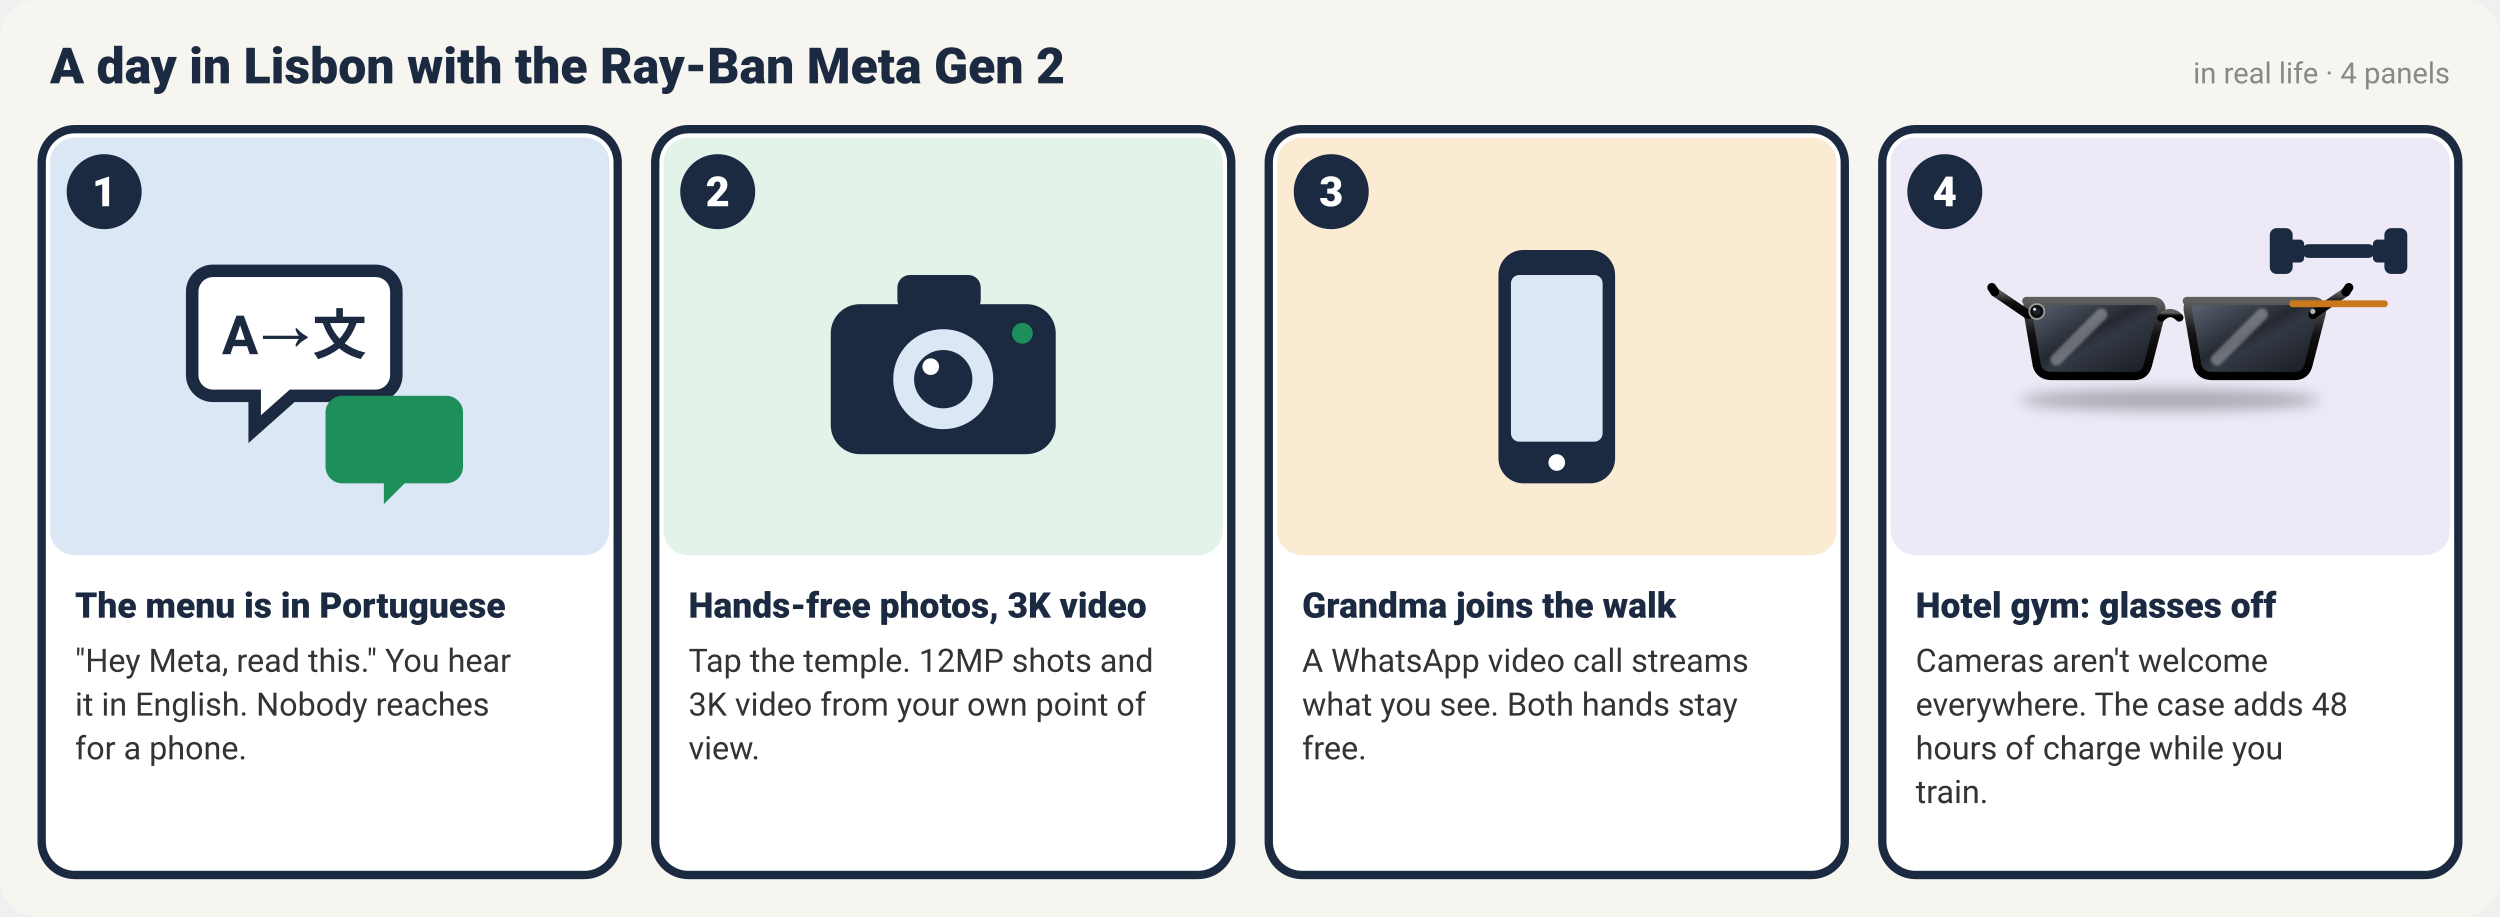
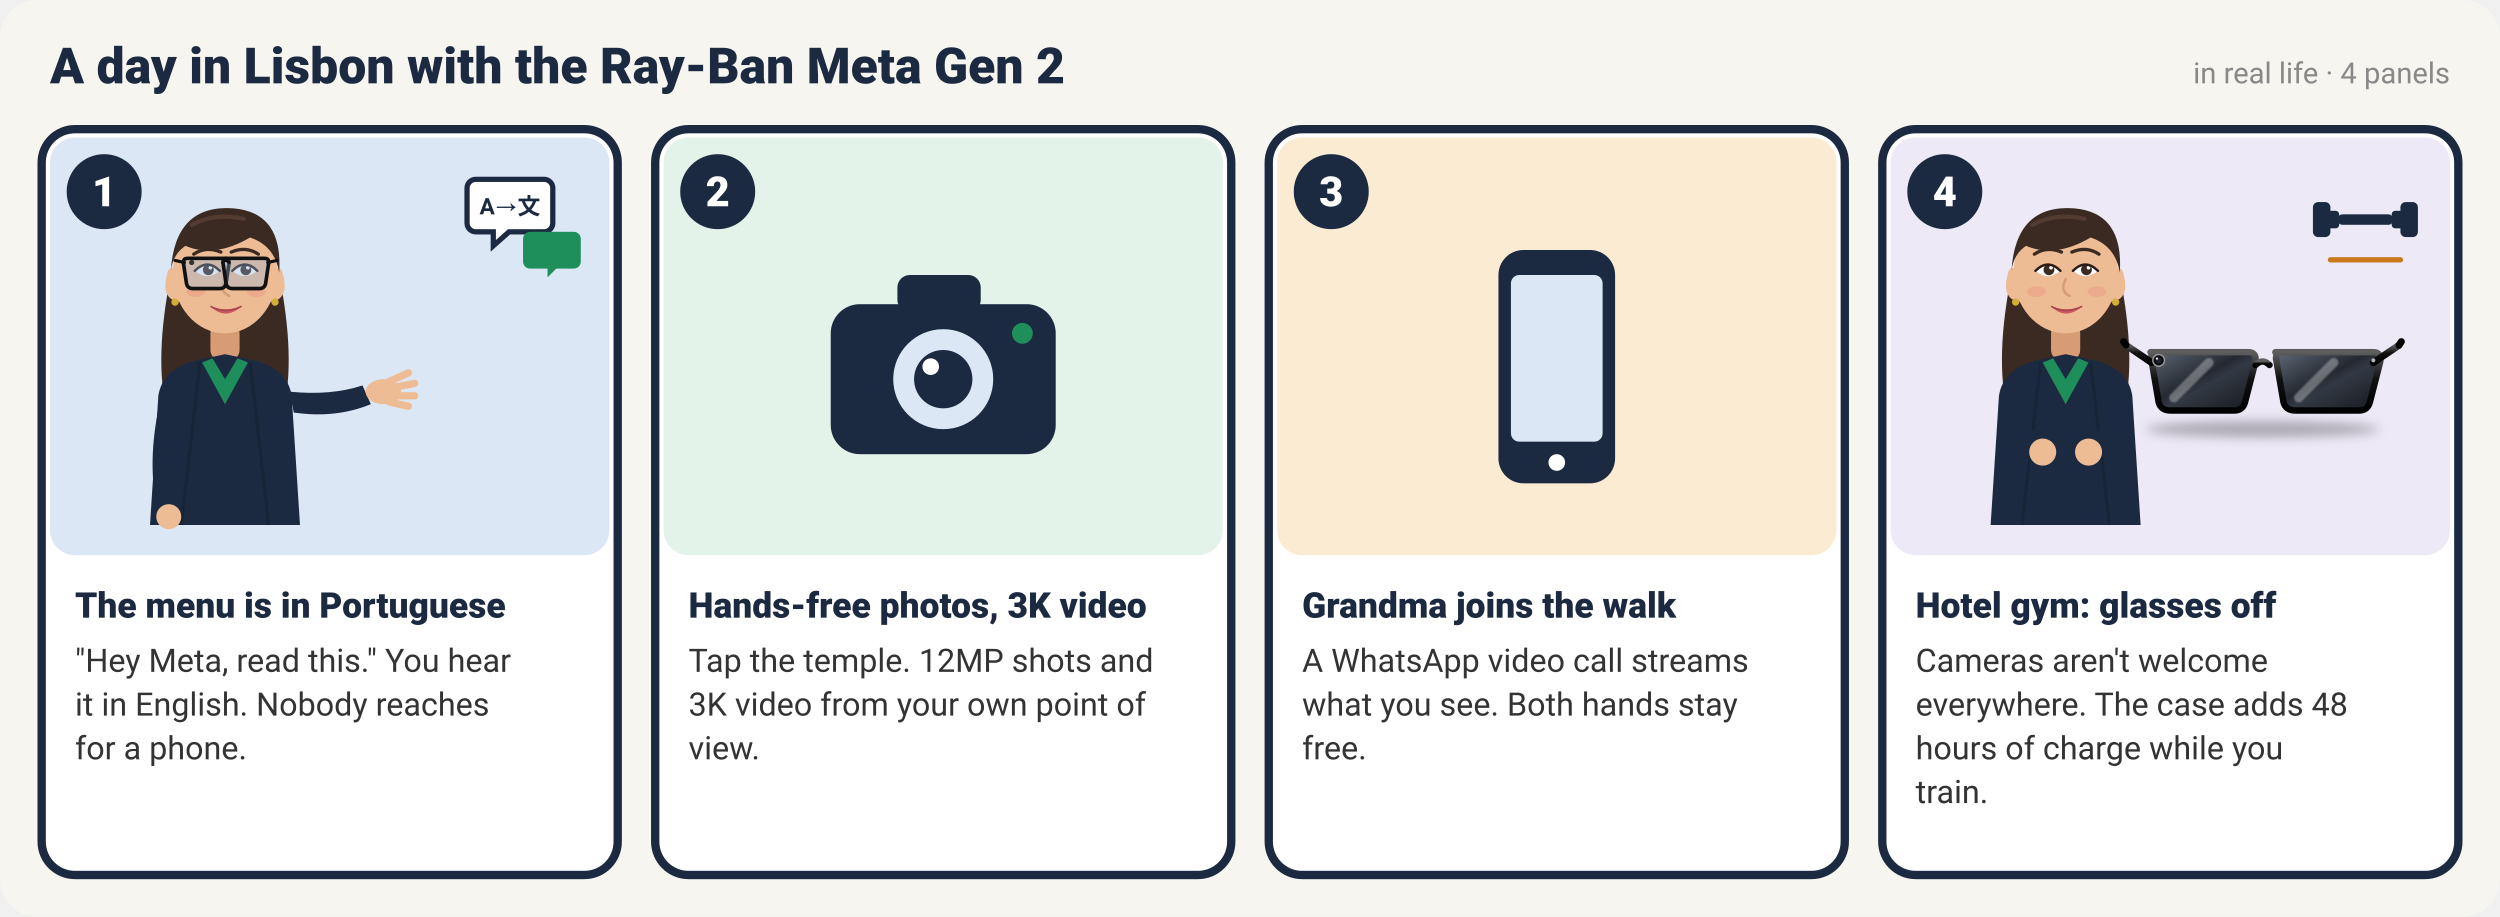
<svg xmlns="http://www.w3.org/2000/svg" viewBox="0 0 1200 440" role="img" aria-label="A day in Lisbon with the Ray-Ban Meta Gen 2">
  <rect width="1200" height="440" rx="18" fill="#F7F5F0" />
  <text x="24" y="40" font-family="-apple-system,Segoe UI,Roboto,Helvetica,Arial,sans-serif" font-size="24" font-weight="800" fill="#1B2A41">A day in Lisbon with the Ray-Ban Meta Gen 2</text>
  <text x="1176" y="40" text-anchor="end" font-family="-apple-system,Segoe UI,Roboto,Helvetica,Arial,sans-serif" font-size="14" fill="#888">in real life · 4 panels</text>
  <rect x="20.0" y="62" width="276.5" height="358" rx="16" fill="#fff" stroke="#1B2A41" stroke-width="4" />
  <rect x="24.0" y="66" width="268.5" height="200.48" rx="12" fill="#DCE7F5" />
  <circle cx="50.0" cy="92" r="18" fill="#1B2A41" />
  <text x="50.0" y="99" text-anchor="middle" font-family="-apple-system,Segoe UI,Roboto,Helvetica,Arial,sans-serif" font-size="20" font-weight="800" fill="#fff">1</text>
-   <g transform="translate(88.25 106) scale(1.0)">
+   <g transform="translate(28.0 72) scale(0.5)">
+     <path d="M 108 120 Q 92 200 104 250 L 216 250 Q 228 200 212 120 Q 160 40 108 120 Z" fill="#3A2A22" />
+     <rect x="146" y="166" width="28" height="36" rx="10" fill="#D89C74" />
+     <path d="M 96 236 Q 100 210 132 202 L 160 196 L 188 202 Q 220 210 224 236 L 232 360 L 88 360 Z" fill="#1B2A41" />
+     <path d="M 138 204 L 160 244 L 182 204 L 172 200 L 160 220 L 148 200 Z" fill="#1E8E5A" />
+     <path d="M 136 204 L 118 360 M 184 204 L 202 360" stroke="#14202F" stroke-width="3" fill="none" opacity="0.6" />
+     <path d="M 98 240 Q 84 300 96 350 L 116 348 Q 108 300 118 244 Z" fill="#1B2A41" />
+     <circle cx="106" cy="352" r="12" fill="#EDBB94" />
+     <ellipse cx="160" cy="118" rx="50" ry="58" fill="#EDBB94" />
+     <path d="M 110 118 q -8 26 12 22 M 210 118 q 8 26 -12 22" stroke="#EDBB94" stroke-width="10" stroke-linecap="round" fill="none" />
+     <path d="M 108 116 Q 112 52 168 56 Q 216 60 212 118 Q 208 92 184 84 Q 150 104 122 92 Q 110 100 108 116 Z" fill="#3A2A22" />
+     <path d="M 128 72 Q 150 60 178 66" stroke="#5A4034" stroke-width="4" fill="none" stroke-linecap="round" opacity="0.8" />
+     <path d="M 130 100 q 12 -8 26 -2 M 166 98 q 14 -6 26 2" stroke="#3A2A22" stroke-width="3.2" fill="none" stroke-linecap="round" />
+     <path d="M 131 116 q 12 -12 24 0 q -12 10 -24 0 z" fill="#fff" />
+     <circle cx="144" cy="115" r="5.2" fill="#3B2A22" />
+     <circle cx="146" cy="113" r="1.8" fill="#fff" />
+     <path d="M 131 116 q 12 -12 24 0" stroke="#2A1D17" stroke-width="2.4" fill="none" stroke-linecap="round" />
+     <path d="M 167 116 q 12 -12 24 0 q -12 10 -24 0 z" fill="#fff" />
+     <circle cx="180" cy="115" r="5.2" fill="#3B2A22" />
+     <circle cx="182" cy="113" r="1.8" fill="#fff" />
+     <path d="M 167 116 q 12 -12 24 0" stroke="#2A1D17" stroke-width="2.4" fill="none" stroke-linecap="round" />
+     <path d="M 160 124 q -6 12 4 16" stroke="#D89C74" stroke-width="2.4" fill="none" stroke-linecap="round" />
+     <path d="M 146 150 q 14 14 30 0 q -15 6 -30 0 z" fill="#C9575D" />
+     <path d="M 146 150 q 14 8 30 0" stroke="#A8434A" stroke-width="1.5" fill="none" />
+     <ellipse cx="132" cy="136" rx="9" ry="5" fill="#E58A7A" opacity="0.35" />
+     <ellipse cx="190" cy="136" rx="9" ry="5" fill="#E58A7A" opacity="0.35" />
+     <circle cx="112" cy="146" r="3.5" fill="#D4AF37" />
+     <circle cx="208" cy="146" r="3.5" fill="#D4AF37" />
+     <path d="M 124 104 h 36 q 4 0 4 4 l -3 20 q -1 5 -6 5 h -26 q -5 0 -6 -5 l -3 -20 q 0 -4 4 -4 z" fill="#8FB3D9" fill-opacity="0.35" stroke="#111" stroke-width="3.5" stroke-linejoin="round" />
+     <path d="M 162 104 h 36 q 4 0 4 4 l -3 20 q -1 5 -6 5 h -26 q -5 0 -6 -5 l -3 -20 q 0 -4 4 -4 z" fill="#8FB3D9" fill-opacity="0.35" stroke="#111" stroke-width="3.5" stroke-linejoin="round" />
+     <circle cx="128" cy="108" r="2.5" fill="#333" />
+     <path d="M 158 108 q 2 -4 6 0 M 121 108 L 112 106 M 201 108 L 210 106" stroke="#111" stroke-width="3" fill="none" stroke-linecap="round" />
+     <path d="M 222 232 Q 262 236 292 226 L 300 244 Q 266 258 226 252 Z" fill="#1B2A41" />
+     <ellipse cx="312" cy="232" rx="17" ry="12" fill="#EDBB94" />
+     <g stroke="#EDBB94" stroke-width="7" stroke-linecap="round">
+       <path d="M 318 222 L 336 214" />
+       <path d="M 322 228 L 342 224" />
+       <path d="M 322 236 L 342 236" />
+       <path d="M 318 242 L 336 246" />
+     </g>
+   </g>
+   <g transform="translate(222.5 76) scale(0.42)">
    <path d="M 14 24 h 78 a 10 10 0 0 1 10 10 v 40 a 10 10 0 0 1 -10 10 h -40 l -18 16 v -16 h -20 a 10 10 0 0 1 -10 -10 v -40 a 10 10 0 0 1 10 -10 z" fill="#fff" stroke="#1B2A41" stroke-width="6" />
    <text x="53" y="64" text-anchor="middle" font-family="-apple-system,Segoe UI,Roboto,Helvetica,Arial,sans-serif" font-size="26" font-weight="700" fill="#1B2A41">A→文</text>
    <path d="M 76 84 h 50 a 8 8 0 0 1 8 8 v 26 a 8 8 0 0 1 -8 8 h -20 l -10 10 v -10 h -20 a 8 8 0 0 1 -8 -8 v -26 a 8 8 0 0 1 8 -8 z" fill="#1E8E5A" />
  </g>
  <text x="36.0" y="296.48" font-family="-apple-system,Segoe UI,Roboto,Helvetica,Arial,sans-serif" font-size="17" font-weight="800" fill="#1B2A41">The menu is in Portuguese</text>
  <text x="36.0" y="322.48" font-family="-apple-system,Segoe UI,Roboto,Helvetica,Arial,sans-serif" font-size="15.5" fill="#333">"Hey Meta, read this." You hear</text>
  <text x="36.0" y="343.48" font-family="-apple-system,Segoe UI,Roboto,Helvetica,Arial,sans-serif" font-size="15.5" fill="#333">it in English. Nobody reaches</text>
  <text x="36.0" y="364.48" font-family="-apple-system,Segoe UI,Roboto,Helvetica,Arial,sans-serif" font-size="15.5" fill="#333">for a phone.</text>
  <rect x="314.5" y="62" width="276.5" height="358" rx="16" fill="#fff" stroke="#1B2A41" stroke-width="4" />
  <rect x="318.5" y="66" width="268.5" height="200.48" rx="12" fill="#E4F3EA" />
  <circle cx="344.5" cy="92" r="18" fill="#1B2A41" />
  <text x="344.5" y="99" text-anchor="middle" font-family="-apple-system,Segoe UI,Roboto,Helvetica,Arial,sans-serif" font-size="20" font-weight="800" fill="#fff">2</text>
  <g transform="translate(382.75 106) scale(1.0)">
    <rect x="16" y="40" width="108" height="72" rx="14" fill="#1B2A41" />
    <rect x="48" y="26" width="40" height="18" rx="6" fill="#1B2A41" />
    <circle cx="70" cy="76" r="24" fill="#DCE7F5" />
    <circle cx="70" cy="76" r="14" fill="#1B2A41" />
    <circle cx="64" cy="70" r="4" fill="#fff" />
    <circle cx="108" cy="54" r="5" fill="#1E8E5A" />
  </g>
  <text x="330.5" y="296.48" font-family="-apple-system,Segoe UI,Roboto,Helvetica,Arial,sans-serif" font-size="17" font-weight="800" fill="#1B2A41">Hands-free photos, 3K video</text>
  <text x="330.5" y="322.48" font-family="-apple-system,Segoe UI,Roboto,Helvetica,Arial,sans-serif" font-size="15.5" fill="#333">Tap the temple. 12MP shots and</text>
  <text x="330.5" y="343.48" font-family="-apple-system,Segoe UI,Roboto,Helvetica,Arial,sans-serif" font-size="15.5" fill="#333">3K video from your own point of</text>
  <text x="330.5" y="364.48" font-family="-apple-system,Segoe UI,Roboto,Helvetica,Arial,sans-serif" font-size="15.5" fill="#333">view.</text>
  <rect x="609.0" y="62" width="276.5" height="358" rx="16" fill="#fff" stroke="#1B2A41" stroke-width="4" />
  <rect x="613.0" y="66" width="268.5" height="200.48" rx="12" fill="#FBEBD2" />
  <circle cx="639.0" cy="92" r="18" fill="#1B2A41" />
  <text x="639.0" y="99" text-anchor="middle" font-family="-apple-system,Segoe UI,Roboto,Helvetica,Arial,sans-serif" font-size="20" font-weight="800" fill="#fff">3</text>
  <g transform="translate(677.25 106) scale(1.0)">
    <rect x="42" y="14" width="56" height="112" rx="12" fill="#1B2A41" />
    <rect x="48" y="26" width="44" height="80" rx="4" fill="#DCE7F5" />
    <circle cx="70" cy="116" r="4" fill="#fff" />
  </g>
  <text x="625.0" y="296.48" font-family="-apple-system,Segoe UI,Roboto,Helvetica,Arial,sans-serif" font-size="17" font-weight="800" fill="#1B2A41">Grandma joins the walk</text>
  <text x="625.0" y="322.48" font-family="-apple-system,Segoe UI,Roboto,Helvetica,Arial,sans-serif" font-size="15.5" fill="#333">A WhatsApp video call streams</text>
  <text x="625.0" y="343.48" font-family="-apple-system,Segoe UI,Roboto,Helvetica,Arial,sans-serif" font-size="15.5" fill="#333">what you see. Both hands stay</text>
  <text x="625.0" y="364.48" font-family="-apple-system,Segoe UI,Roboto,Helvetica,Arial,sans-serif" font-size="15.5" fill="#333">free.</text>
  <rect x="903.5" y="62" width="276.5" height="358" rx="16" fill="#fff" stroke="#1B2A41" stroke-width="4" />
  <rect x="907.5" y="66" width="268.5" height="200.48" rx="12" fill="#EDE9F7" />
  <circle cx="933.5" cy="92" r="18" fill="#1B2A41" />
  <text x="933.5" y="99" text-anchor="middle" font-family="-apple-system,Segoe UI,Roboto,Helvetica,Arial,sans-serif" font-size="20" font-weight="800" fill="#fff">4</text>
-   <g transform="translate(933.75 84) scale(0.36)">
+   <g transform="translate(911.5 72) scale(0.5)">
+     <path d="M 108 120 Q 92 200 104 250 L 216 250 Q 228 200 212 120 Q 160 40 108 120 Z" fill="#3A2A22" />
+     <rect x="146" y="166" width="28" height="36" rx="10" fill="#D89C74" />
+     <path d="M 96 236 Q 100 210 132 202 L 160 196 L 188 202 Q 220 210 224 236 L 232 360 L 88 360 Z" fill="#1B2A41" />
+     <path d="M 138 204 L 160 244 L 182 204 L 172 200 L 160 220 L 148 200 Z" fill="#1E8E5A" />
+     <path d="M 136 204 L 118 360 M 184 204 L 202 360" stroke="#14202F" stroke-width="3" fill="none" opacity="0.6" />
+     <path d="M 100 244 Q 104 292 140 292 L 180 292 Q 216 292 220 244 L 206 240 Q 200 274 176 274 L 144 274 Q 120 274 114 240 Z" fill="#1B2A41" />
+     <circle cx="138" cy="290" r="13" fill="#EDBB94" />
+     <circle cx="182" cy="290" r="13" fill="#EDBB94" />
+     <ellipse cx="160" cy="118" rx="50" ry="58" fill="#EDBB94" />
+     <path d="M 110 118 q -8 26 12 22 M 210 118 q 8 26 -12 22" stroke="#EDBB94" stroke-width="10" stroke-linecap="round" fill="none" />
+     <path d="M 108 116 Q 112 52 168 56 Q 216 60 212 118 Q 208 92 184 84 Q 150 104 122 92 Q 110 100 108 116 Z" fill="#3A2A22" />
+     <path d="M 128 72 Q 150 60 178 66" stroke="#5A4034" stroke-width="4" fill="none" stroke-linecap="round" opacity="0.8" />
+     <path d="M 130 100 q 12 -8 26 -2 M 166 98 q 14 -6 26 2" stroke="#3A2A22" stroke-width="3.2" fill="none" stroke-linecap="round" />
+     <path d="M 131 116 q 12 -12 24 0 q -12 10 -24 0 z" fill="#fff" />
+     <circle cx="144" cy="115" r="5.2" fill="#3B2A22" />
+     <circle cx="146" cy="113" r="1.8" fill="#fff" />
+     <path d="M 131 116 q 12 -12 24 0" stroke="#2A1D17" stroke-width="2.4" fill="none" stroke-linecap="round" />
+     <path d="M 167 116 q 12 -12 24 0 q -12 10 -24 0 z" fill="#fff" />
+     <circle cx="180" cy="115" r="5.2" fill="#3B2A22" />
+     <circle cx="182" cy="113" r="1.8" fill="#fff" />
+     <path d="M 167 116 q 12 -12 24 0" stroke="#2A1D17" stroke-width="2.4" fill="none" stroke-linecap="round" />
+     <path d="M 160 124 q -6 12 4 16" stroke="#D89C74" stroke-width="2.4" fill="none" stroke-linecap="round" />
+     <path d="M 146 150 q 14 14 30 0 q -15 6 -30 0 z" fill="#C9575D" />
+     <path d="M 146 150 q 14 8 30 0" stroke="#A8434A" stroke-width="1.5" fill="none" />
+     <ellipse cx="132" cy="136" rx="9" ry="5" fill="#E58A7A" opacity="0.35" />
+     <ellipse cx="190" cy="136" rx="9" ry="5" fill="#E58A7A" opacity="0.35" />
+     <circle cx="112" cy="146" r="3.5" fill="#D4AF37" />
+     <circle cx="208" cy="146" r="3.5" fill="#D4AF37" />
+   </g>
+   <g transform="translate(1002.0 122) scale(0.28)">
    <defs>
      <radialGradient id="s3-bg" cx="50%" cy="38%" r="72%">
        <stop offset="0" stop-color="#ffffff" />
        <stop offset="0.7" stop-color="#f3f3f1" />
        <stop offset="1" stop-color="#e4e4e1" />
      </radialGradient>
      <filter id="s3-blur" x="-30%" y="-80%" width="160%" height="300%">
        <feGaussianBlur stdDeviation="9" />
      </filter>
      <filter id="s3-soft" x="-20%" y="-20%" width="140%" height="140%">
        <feGaussianBlur stdDeviation="2.2" />
      </filter>
      <filter id="s3-glow" x="-50%" y="-50%" width="200%" height="200%">
        <feGaussianBlur stdDeviation="5" />
      </filter>
      <linearGradient id="s3-front" x1="0" y1="0" x2="0.35" y2="1">
        <stop offset="0" stop-color="#2b2b2b" />
        <stop offset="0.55" stop-color="#111" />
        <stop offset="1" stop-color="#000000" />
      </linearGradient>
      <linearGradient id="s3-side" x1="0" y1="0" x2="1" y2="1">
        <stop offset="0" stop-color="#020202" />
        <stop offset="1" stop-color="#000000" />
      </linearGradient>
      <linearGradient id="s3-top" x1="0" y1="0" x2="1" y2="1">
        <stop offset="0" stop-color="#4e4e4e" />
        <stop offset="1" stop-color="#202020" />
      </linearGradient>
      <radialGradient id="s3-dome" cx="38%" cy="32%" r="75%">
        <stop offset="0" stop-color="#494949" />
        <stop offset="0.6" stop-color="#111" />
        <stop offset="1" stop-color="#000000" />
      </radialGradient>
      <linearGradient id="s3-gloss" x1="0" y1="0" x2="1" y2="1">
        <stop offset="0" stop-color="#ffffff" stop-opacity="0.55" />
        <stop offset="0.5" stop-color="#ffffff" stop-opacity="0.05" />
        <stop offset="1" stop-color="#ffffff" stop-opacity="0" />
      </linearGradient>
      <linearGradient id="s3-screen" x1="0" y1="0" x2="1" y2="1">
        <stop offset="0" stop-color="#1d2a3a" />
        <stop offset="1" stop-color="#060a10" />
      </linearGradient>
      <linearGradient id="s3-metal" x1="0" y1="0" x2="1" y2="0">
        <stop offset="0" stop-color="#d9d9d6" />
        <stop offset="0.35" stop-color="#f4f4f2" />
        <stop offset="0.65" stop-color="#bdbdb9" />
        <stop offset="1" stop-color="#e6e6e3" />
      </linearGradient>
      <linearGradient id="s3-accent" x1="0" y1="0" x2="0" y2="1">
        <stop offset="0" stop-color="#bdefd2" />
        <stop offset="1" stop-color="#4ed487" />
      </linearGradient>
      <linearGradient id="s3-lens" x1="0" y1="0" x2="1" y2="1">
        <stop offset="0" stop-color="#5a6470" />
        <stop offset="0.45" stop-color="#1c2129" />
        <stop offset="0.55" stop-color="#2b323c" />
        <stop offset="1" stop-color="#0c0f14" />
      </linearGradient>
    </defs>
    <ellipse cx="300" cy="300" rx="200" ry="14" fill="#000" opacity="0.28" filter="url(#s3-blur)" />
    <linearGradient id="s3-fr" x1="0" y1="0" x2="0" y2="1">
      <stop offset="0" stop-color="#5e5e5e" />
      <stop offset="0.45" stop-color="#111" />
      <stop offset="1" stop-color="#000000" />
    </linearGradient>
    <path d="M 108 168 L 276 168 Q 290 168 288 184 L 270 254 Q 266 268 252 268 L 142 268 Q 126 268 122 254 L 110 184 Q 106 168 120 168 Z" fill="url(#s3-lens)" opacity="0.96" />
    <path d="M 108 168 L 276 168 Q 290 168 288 184 L 270 254 Q 266 268 252 268 L 142 268 Q 126 268 122 254 L 110 184 Q 106 168 120 168 Z" fill="none" stroke="url(#s3-fr)" stroke-width="11" stroke-linejoin="round" />
    <path d="M 148.04 246.0 L 208.1 186.0" stroke="#fff" stroke-opacity="0.32" stroke-width="16.0" stroke-linecap="round" filter="url(#s3-soft)" />
    <path d="M 322 168 L 490 168 Q 504 168 502 184 L 484 254 Q 480 268 466 268 L 356 268 Q 340 268 336 254 L 324 184 Q 320 168 334 168 Z" fill="url(#s3-lens)" opacity="0.96" />
    <path d="M 322 168 L 490 168 Q 504 168 502 184 L 484 254 Q 480 268 466 268 L 356 268 Q 340 268 336 254 L 324 184 Q 320 168 334 168 Z" fill="none" stroke="url(#s3-fr)" stroke-width="11" stroke-linejoin="round" />
    <path d="M 362.04 246.0 L 422.1 186.0" stroke="#fff" stroke-opacity="0.32" stroke-width="16.0" stroke-linecap="round" filter="url(#s3-soft)" />
    <path d="M 288 190 Q 300 178 312 190" fill="none" stroke="url(#s3-fr)" stroke-width="11" stroke-linecap="round" />
    <path d="M 110 186 L 66 156 M 490 186 L 534 156" stroke="url(#s3-fr)" stroke-width="12" stroke-linecap="round" />
    <path d="M 66 156 L 62 150 M 534 156 L 538 150" stroke="#000000" stroke-width="12" stroke-linecap="round" />
    <circle cx="122" cy="182" r="10" fill="#0b0b0b" stroke="#9a9a9a" stroke-width="2.5" />
    <circle cx="122" cy="182" r="5" fill="#1a2430" />
    <circle cx="119" cy="179" r="2" fill="#fff" opacity="0.9" />
    <circle cx="490" cy="182" r="3.5" fill="#fff" opacity="0.7" />
  </g>
-   <g transform="translate(1084.0 82) scale(0.55)">
+   <g transform="translate(1106.0 76) scale(0.42)">
    <rect x="10" y="50" width="20" height="40" rx="6" fill="#1B2A41" />
    <rect x="110" y="50" width="20" height="40" rx="6" fill="#1B2A41" />
    <rect x="26" y="60" width="14" height="20" rx="4" fill="#1B2A41" />
    <rect x="100" y="60" width="14" height="20" rx="4" fill="#1B2A41" />
    <rect x="38" y="64" width="64" height="12" rx="6" fill="#1B2A41" />
    <path d="M 30 116 h 80" stroke="#C9781B" stroke-width="6" stroke-linecap="round" />
  </g>
  <text x="919.5" y="296.48" font-family="-apple-system,Segoe UI,Roboto,Helvetica,Arial,sans-serif" font-size="17" font-weight="800" fill="#1B2A41">Hotel gym: glasses off</text>
  <text x="919.5" y="322.48" font-family="-apple-system,Segoe UI,Roboto,Helvetica,Arial,sans-serif" font-size="15.5" fill="#333">Cameras aren't welcome</text>
  <text x="919.5" y="343.48" font-family="-apple-system,Segoe UI,Roboto,Helvetica,Arial,sans-serif" font-size="15.5" fill="#333">everywhere. The case adds 48</text>
  <text x="919.5" y="364.48" font-family="-apple-system,Segoe UI,Roboto,Helvetica,Arial,sans-serif" font-size="15.5" fill="#333">hours of charge while you</text>
  <text x="919.5" y="385.48" font-family="-apple-system,Segoe UI,Roboto,Helvetica,Arial,sans-serif" font-size="15.5" fill="#333">train.</text>
</svg>
